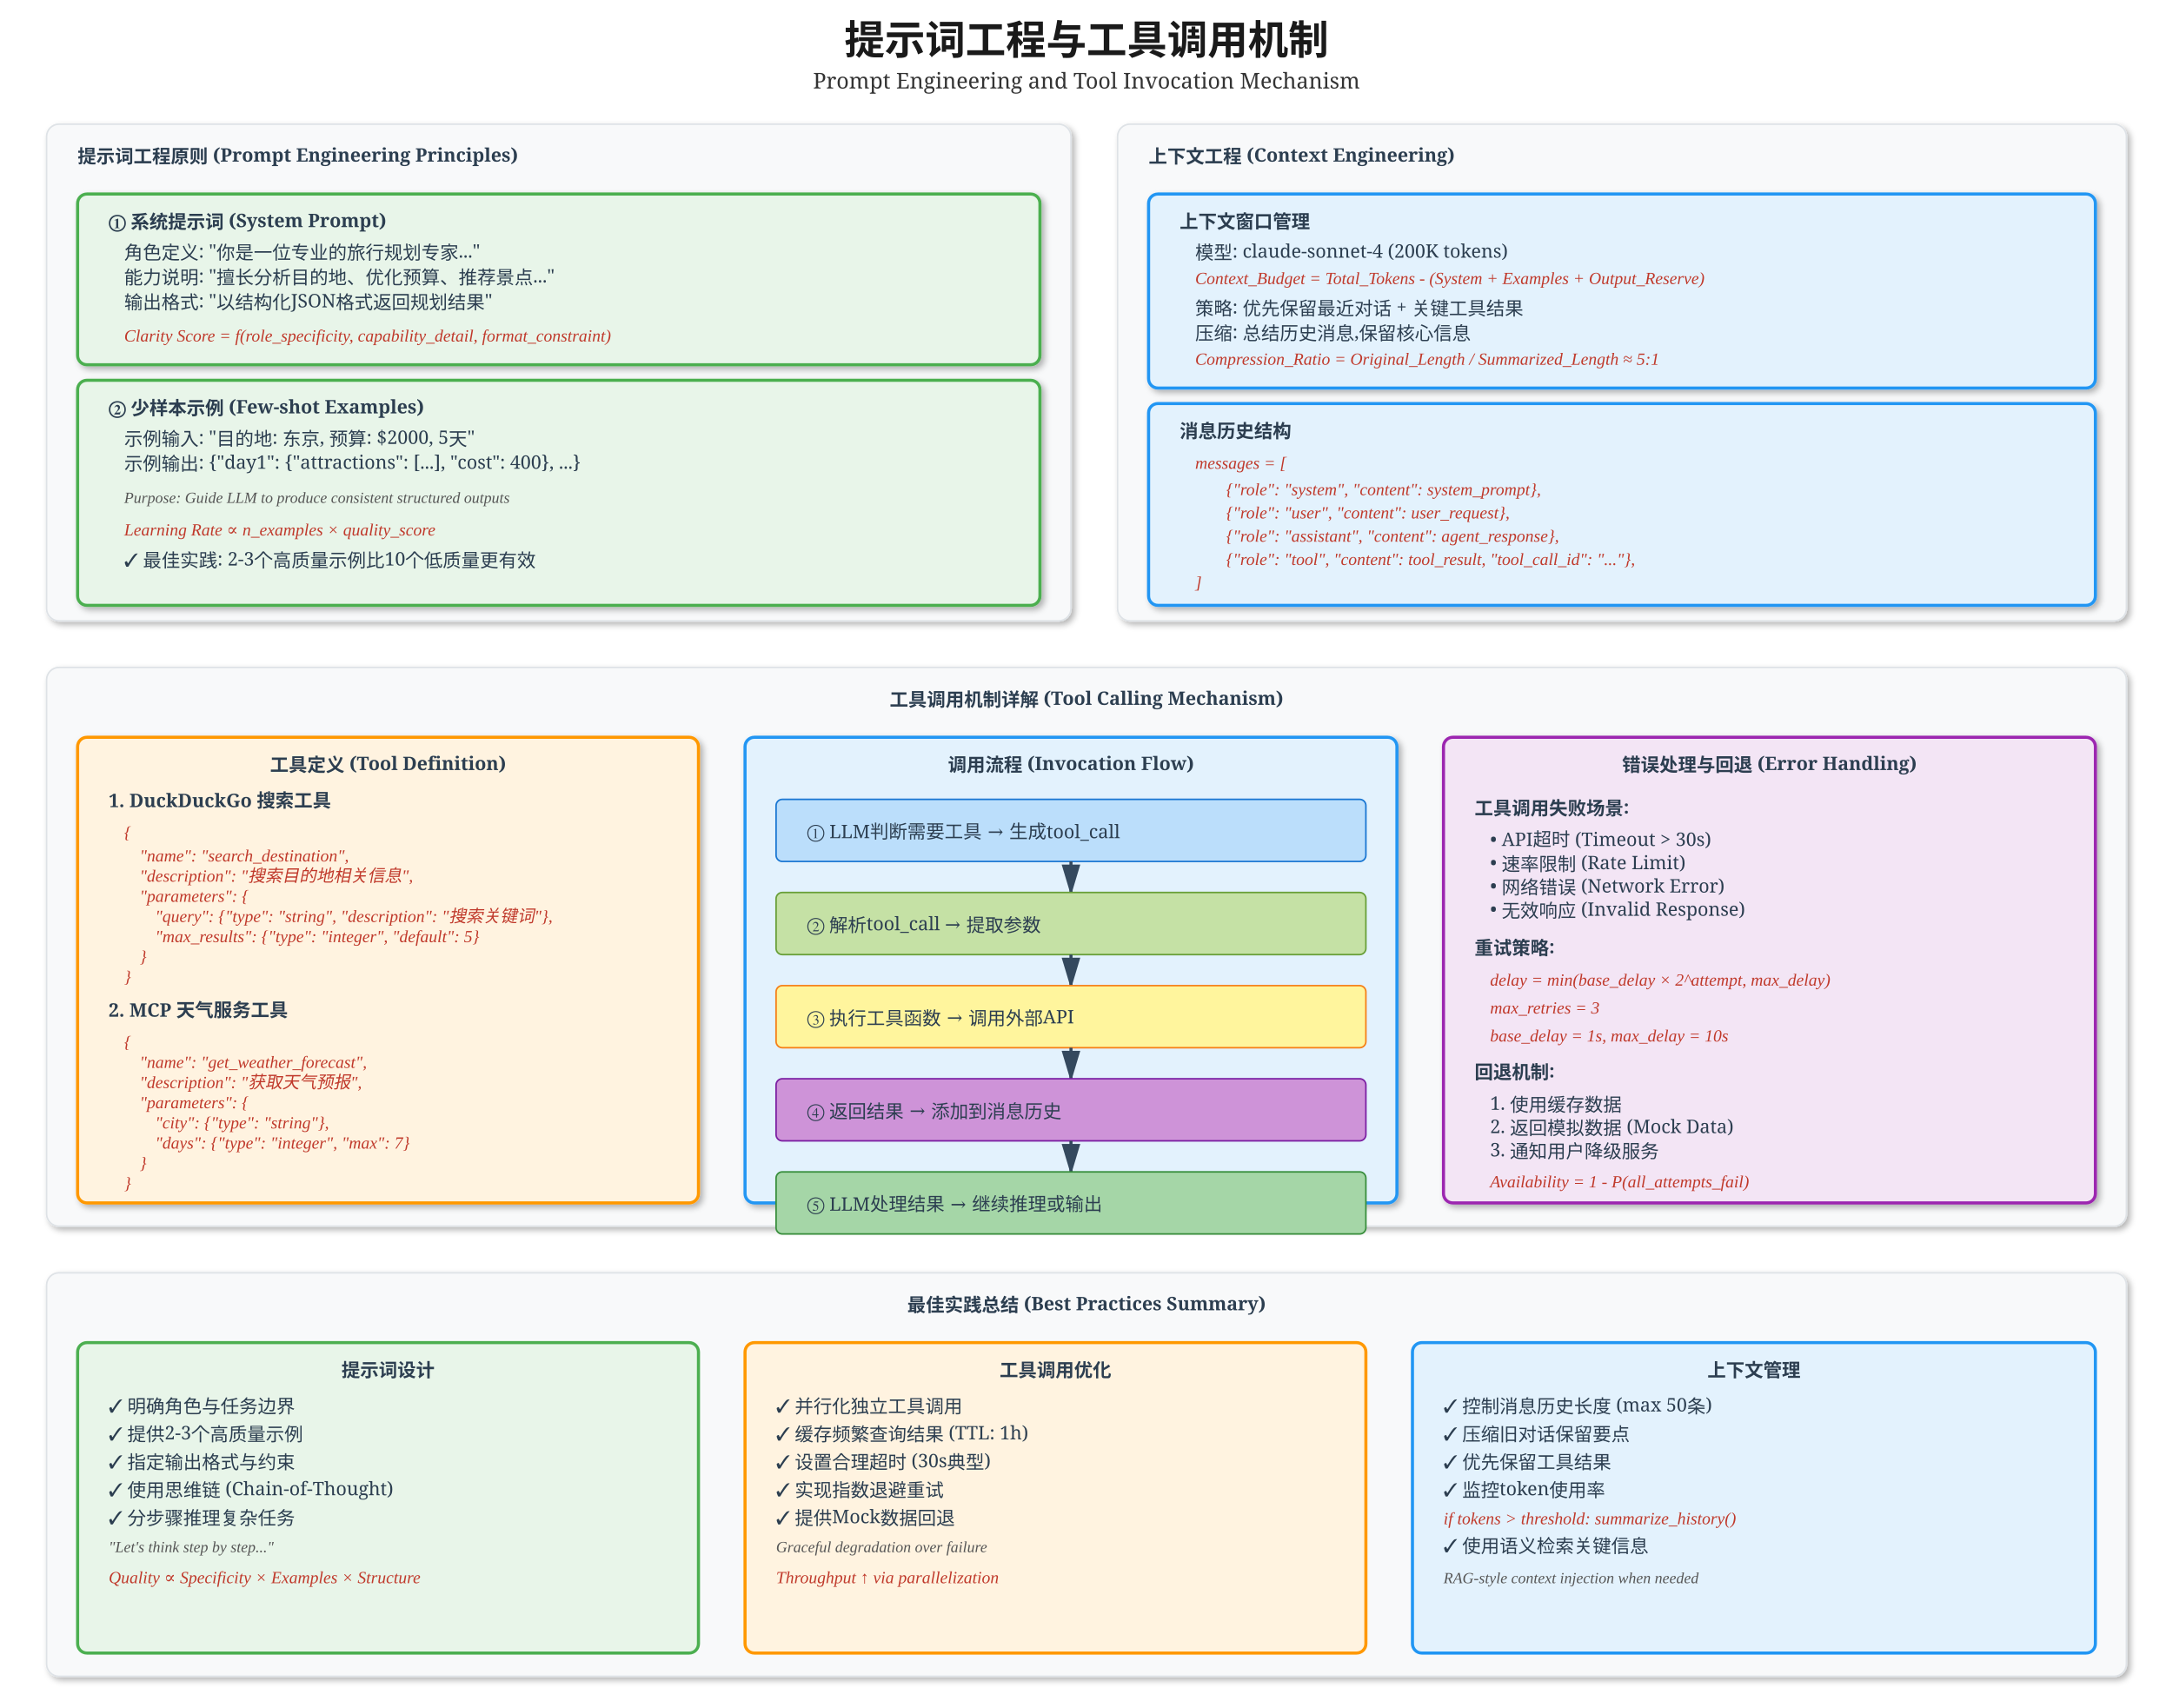
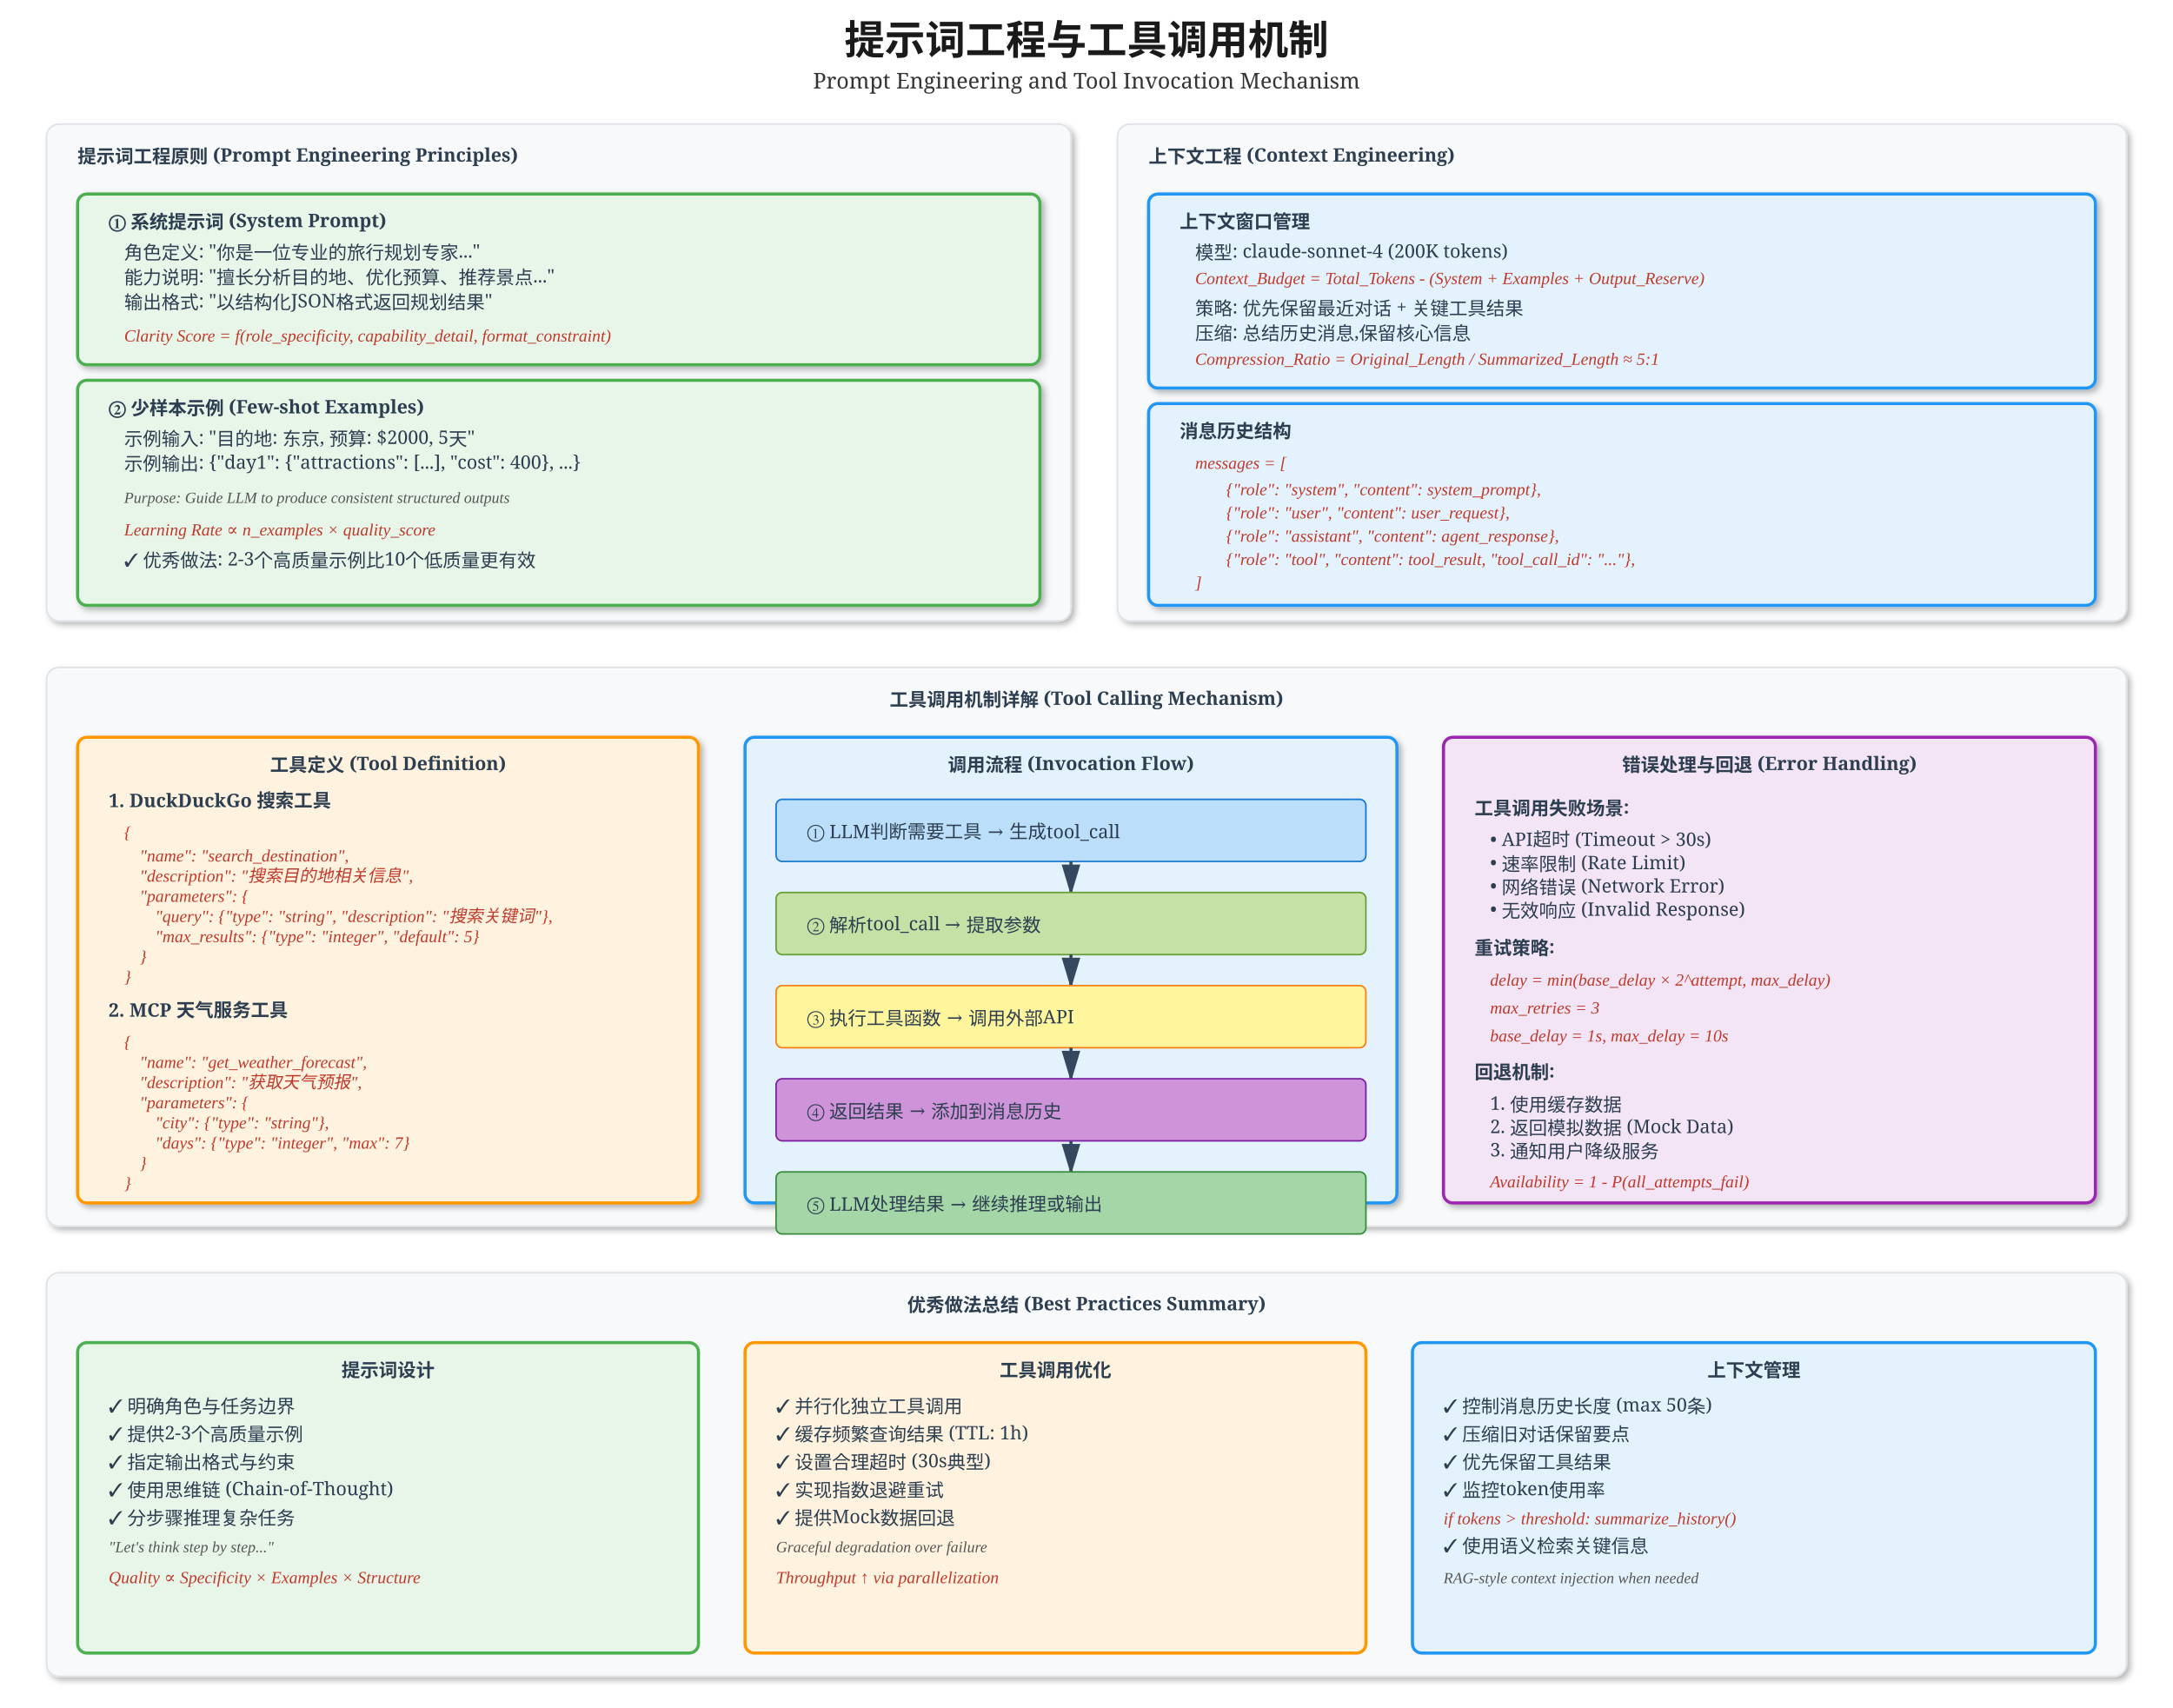
<svg xmlns="http://www.w3.org/2000/svg" viewBox="0 0 1400 1100">
  <defs>
    <style>
      .title { font-family: 'SimSun', serif; font-size: 26px; font-weight: bold; fill: #1a1a1a; }
      .subtitle { font-family: 'SimSun', serif; font-size: 14px; fill: #333; }
      .label-cn { font-family: 'SimSun', serif; font-size: 12px; fill: #2c3e50; }
      .label-en { font-family: 'Times New Roman', serif; font-size: 10px; fill: #555; font-style: italic; }
      .formula { font-family: 'Times New Roman', serif; font-size: 11px; fill: #c0392b; font-style: italic; }
      .prompt-box { fill: #e8f5e9; stroke: #4caf50; stroke-width: 2; }
      .tool-box { fill: #fff3e0; stroke: #ff9800; stroke-width: 2; }
      .llm-box { fill: #e3f2fd; stroke: #2196f3; stroke-width: 2; }
      .output-box { fill: #f3e5f5; stroke: #9c27b0; stroke-width: 2; }
      .code-bg { fill: #f8f9fa; stroke: #dee2e6; stroke-width: 1; }
      .arrow { stroke: #34495e; stroke-width: 2; fill: none; marker-end: url(#arrowhead); }
    </style>
    <marker id="arrowhead" markerWidth="10" markerHeight="10" refX="9" refY="3" orient="auto">
      <polygon points="0 0, 10 3, 0 6" fill="#34495e" />
    </marker>
    <filter id="shadow">
      <feDropShadow dx="2" dy="2" stdDeviation="2" flood-opacity="0.3" />
    </filter>
  </defs>
  <text x="700" y="35" text-anchor="middle" class="title">提示词工程与工具调用机制</text>
  <text x="700" y="57" text-anchor="middle" class="subtitle">Prompt Engineering and Tool Invocation Mechanism</text>
  <rect x="30" y="80" width="660" height="320" class="code-bg" rx="8" filter="url(#shadow)" />
  <text x="50" y="105" class="label-cn" font-weight="bold" font-size="15">提示词工程原则 (Prompt Engineering Principles)</text>
  <rect x="50" y="125" width="620" height="110" class="prompt-box" rx="6" filter="url(#shadow)" />
  <text x="70" y="147" class="label-cn" font-weight="bold">① 系统提示词 (System Prompt)</text>
  <text x="80" y="167" class="label-cn" font-size="11">角色定义: "你是一位专业的旅行规划专家..."</text>
  <text x="80" y="183" class="label-cn" font-size="11">能力说明: "擅长分析目的地、优化预算、推荐景点..."</text>
  <text x="80" y="199" class="label-cn" font-size="11">输出格式: "以结构化JSON格式返回规划结果"</text>
  <text x="80" y="220" class="formula" font-size="10">Clarity Score = f(role_specificity, capability_detail, format_constraint)</text>
  <rect x="50" y="245" width="620" height="145" class="prompt-box" rx="6" filter="url(#shadow)" />
  <text x="70" y="267" class="label-cn" font-weight="bold">② 少样本示例 (Few-shot Examples)</text>
  <text x="80" y="287" class="label-cn" font-size="11">示例输入: "目的地: 东京, 预算: $2000, 5天"</text>
  <text x="80" y="303" class="label-cn" font-size="11">示例输出: {"day1": {"attractions": [...], "cost": 400}, ...}</text>
  <text x="80" y="324" class="label-en" font-size="9">Purpose: Guide LLM to produce consistent structured outputs</text>
  <text x="80" y="345" class="formula" font-size="10">Learning Rate ∝ n_examples × quality_score</text>
-   <text x="80" y="365" class="label-cn" font-size="10">✓ 最佳实践: 2-3个高质量示例比10个低质量更有效</text>
+   <text x="80" y="365" class="label-cn" font-size="10">✓ 优秀做法: 2-3个高质量示例比10个低质量更有效</text>
  <rect x="720" y="80" width="650" height="320" class="code-bg" rx="8" filter="url(#shadow)" />
  <text x="740" y="105" class="label-cn" font-weight="bold" font-size="15">上下文工程 (Context Engineering)</text>
  <rect x="740" y="125" width="610" height="125" class="llm-box" rx="6" filter="url(#shadow)" />
  <text x="760" y="147" class="label-cn" font-weight="bold">上下文窗口管理</text>
  <text x="770" y="167" class="label-cn" font-size="11">模型: claude-sonnet-4 (200K tokens)</text>
  <text x="770" y="183" class="formula" font-size="10">Context_Budget = Total_Tokens - (System + Examples + Output_Reserve)</text>
  <text x="770" y="203" class="label-cn" font-size="11">策略: 优先保留最近对话 + 关键工具结果</text>
  <text x="770" y="219" class="label-cn" font-size="11">压缩: 总结历史消息,保留核心信息</text>
  <text x="770" y="235" class="formula" font-size="10">Compression_Ratio = Original_Length / Summarized_Length ≈ 5:1</text>
  <rect x="740" y="260" width="610" height="130" class="llm-box" rx="6" filter="url(#shadow)" />
  <text x="760" y="282" class="label-cn" font-weight="bold">消息历史结构</text>
  <text x="770" y="302" class="formula" font-size="10">messages = [</text>
  <text x="790" y="319" class="formula" font-size="10">  {"role": "system", "content": system_prompt},</text>
  <text x="790" y="334" class="formula" font-size="10">  {"role": "user", "content": user_request},</text>
  <text x="790" y="349" class="formula" font-size="10">  {"role": "assistant", "content": agent_response},</text>
  <text x="790" y="364" class="formula" font-size="10">  {"role": "tool", "content": tool_result, "tool_call_id": "..."},</text>
  <text x="770" y="379" class="formula" font-size="10">]</text>
  <rect x="30" y="430" width="1340" height="360" class="code-bg" rx="8" filter="url(#shadow)" />
  <text x="700" y="455" text-anchor="middle" class="label-cn" font-weight="bold" font-size="16">工具调用机制详解 (Tool Calling Mechanism)</text>
  <rect x="50" y="475" width="400" height="300" class="tool-box" rx="6" filter="url(#shadow)" />
  <text x="250" y="497" text-anchor="middle" class="label-cn" font-weight="bold">工具定义 (Tool Definition)</text>
  <text x="70" y="520" class="label-cn" font-size="11" font-weight="bold">1. DuckDuckGo 搜索工具</text>
  <text x="80" y="540" class="formula" font-size="9">{</text>
  <text x="90" y="555" class="formula" font-size="9">  "name": "search_destination",</text>
  <text x="90" y="568" class="formula" font-size="9">  "description": "搜索目的地相关信息",</text>
  <text x="90" y="581" class="formula" font-size="9">  "parameters": {</text>
  <text x="100" y="594" class="formula" font-size="9">    "query": {"type": "string", "description": "搜索关键词"},</text>
  <text x="100" y="607" class="formula" font-size="9">    "max_results": {"type": "integer", "default": 5}</text>
  <text x="90" y="620" class="formula" font-size="9">  }</text>
  <text x="80" y="633" class="formula" font-size="9">}</text>
  <text x="70" y="655" class="label-cn" font-size="11" font-weight="bold">2. MCP 天气服务工具</text>
  <text x="80" y="675" class="formula" font-size="9">{</text>
  <text x="90" y="688" class="formula" font-size="9">  "name": "get_weather_forecast",</text>
  <text x="90" y="701" class="formula" font-size="9">  "description": "获取天气预报",</text>
  <text x="90" y="714" class="formula" font-size="9">  "parameters": {</text>
  <text x="100" y="727" class="formula" font-size="9">    "city": {"type": "string"},</text>
  <text x="100" y="740" class="formula" font-size="9">    "days": {"type": "integer", "max": 7}</text>
  <text x="90" y="753" class="formula" font-size="9">  }</text>
  <text x="80" y="766" class="formula" font-size="9">}</text>
  <rect x="480" y="475" width="420" height="300" class="llm-box" rx="6" filter="url(#shadow)" />
  <text x="690" y="497" text-anchor="middle" class="label-cn" font-weight="bold">调用流程 (Invocation Flow)</text>
  <rect x="500" y="515" width="380" height="40" fill="#bbdefb" stroke="#1976d2" stroke-width="1" rx="4" />
  <text x="520" y="540" class="label-cn" font-size="11">① LLM判断需要工具 → 生成tool_call</text>
  <path d="M 690 555 L 690 575" class="arrow" />
  <rect x="500" y="575" width="380" height="40" fill="#c5e1a5" stroke="#689f38" stroke-width="1" rx="4" />
  <text x="520" y="600" class="label-cn" font-size="11">② 解析tool_call → 提取参数</text>
  <path d="M 690 615 L 690 635" class="arrow" />
  <rect x="500" y="635" width="380" height="40" fill="#fff59d" stroke="#f57f17" stroke-width="1" rx="4" />
  <text x="520" y="660" class="label-cn" font-size="11">③ 执行工具函数 → 调用外部API</text>
  <path d="M 690 675 L 690 695" class="arrow" />
  <rect x="500" y="695" width="380" height="40" fill="#ce93d8" stroke="#7b1fa2" stroke-width="1" rx="4" />
  <text x="520" y="720" class="label-cn" font-size="11">④ 返回结果 → 添加到消息历史</text>
  <path d="M 690 735 L 690 755" class="arrow" />
  <rect x="500" y="755" width="380" height="40" fill="#a5d6a7" stroke="#388e3c" stroke-width="1" rx="4" />
  <text x="520" y="780" class="label-cn" font-size="11">⑤ LLM处理结果 → 继续推理或输出</text>
  <rect x="930" y="475" width="420" height="300" class="output-box" rx="6" filter="url(#shadow)" />
  <text x="1140" y="497" text-anchor="middle" class="label-cn" font-weight="bold">错误处理与回退 (Error Handling)</text>
  <text x="950" y="525" class="label-cn" font-size="11" font-weight="bold">工具调用失败场景:</text>
  <text x="960" y="545" class="label-cn" font-size="10">• API超时 (Timeout &gt; 30s)</text>
  <text x="960" y="560" class="label-cn" font-size="10">• 速率限制 (Rate Limit)</text>
  <text x="960" y="575" class="label-cn" font-size="10">• 网络错误 (Network Error)</text>
  <text x="960" y="590" class="label-cn" font-size="10">• 无效响应 (Invalid Response)</text>
  <text x="950" y="615" class="label-cn" font-size="11" font-weight="bold">重试策略:</text>
  <text x="960" y="635" class="formula" font-size="10">delay = min(base_delay × 2^attempt, max_delay)</text>
  <text x="960" y="653" class="formula" font-size="10">max_retries = 3</text>
  <text x="960" y="671" class="formula" font-size="10">base_delay = 1s, max_delay = 10s</text>
  <text x="950" y="695" class="label-cn" font-size="11" font-weight="bold">回退机制:</text>
  <text x="960" y="715" class="label-cn" font-size="10">1. 使用缓存数据</text>
  <text x="960" y="730" class="label-cn" font-size="10">2. 返回模拟数据 (Mock Data)</text>
  <text x="960" y="745" class="label-cn" font-size="10">3. 通知用户降级服务</text>
  <text x="960" y="765" class="formula" font-size="10">Availability = 1 - P(all_attempts_fail)</text>
  <rect x="30" y="820" width="1340" height="260" class="code-bg" rx="8" filter="url(#shadow)" />
-   <text x="700" y="845" text-anchor="middle" class="label-cn" font-weight="bold" font-size="16">最佳实践总结 (Best Practices Summary)</text>
+   <text x="700" y="845" text-anchor="middle" class="label-cn" font-weight="bold" font-size="16">优秀做法总结 (Best Practices Summary)</text>
  <rect x="50" y="865" width="400" height="200" fill="#e8f5e9" stroke="#4caf50" stroke-width="2" rx="6" />
  <text x="250" y="887" text-anchor="middle" class="label-cn" font-weight="bold">提示词设计</text>
  <text x="70" y="910" class="label-cn" font-size="11">✓ 明确角色与任务边界</text>
  <text x="70" y="928" class="label-cn" font-size="11">✓ 提供2-3个高质量示例</text>
  <text x="70" y="946" class="label-cn" font-size="11">✓ 指定输出格式与约束</text>
  <text x="70" y="964" class="label-cn" font-size="11">✓ 使用思维链 (Chain-of-Thought)</text>
  <text x="70" y="982" class="label-cn" font-size="11">✓ 分步骤推理复杂任务</text>
  <text x="70" y="1000" class="label-en" font-size="9">"Let's think step by step..."</text>
  <text x="70" y="1020" class="formula" font-size="10">Quality ∝ Specificity × Examples × Structure</text>
  <rect x="480" y="865" width="400" height="200" fill="#fff3e0" stroke="#ff9800" stroke-width="2" rx="6" />
  <text x="680" y="887" text-anchor="middle" class="label-cn" font-weight="bold">工具调用优化</text>
  <text x="500" y="910" class="label-cn" font-size="11">✓ 并行化独立工具调用</text>
  <text x="500" y="928" class="label-cn" font-size="11">✓ 缓存频繁查询结果 (TTL: 1h)</text>
  <text x="500" y="946" class="label-cn" font-size="11">✓ 设置合理超时 (30s典型)</text>
  <text x="500" y="964" class="label-cn" font-size="11">✓ 实现指数退避重试</text>
  <text x="500" y="982" class="label-cn" font-size="11">✓ 提供Mock数据回退</text>
  <text x="500" y="1000" class="label-en" font-size="9">Graceful degradation over failure</text>
  <text x="500" y="1020" class="formula" font-size="10">Throughput ↑ via parallelization</text>
  <rect x="910" y="865" width="440" height="200" fill="#e3f2fd" stroke="#2196f3" stroke-width="2" rx="6" />
  <text x="1130" y="887" text-anchor="middle" class="label-cn" font-weight="bold">上下文管理</text>
  <text x="930" y="910" class="label-cn" font-size="11">✓ 控制消息历史长度 (max 50条)</text>
  <text x="930" y="928" class="label-cn" font-size="11">✓ 压缩旧对话保留要点</text>
  <text x="930" y="946" class="label-cn" font-size="11">✓ 优先保留工具结果</text>
  <text x="930" y="964" class="label-cn" font-size="11">✓ 监控token使用率</text>
  <text x="930" y="982" class="formula" font-size="10">if tokens &gt; threshold: summarize_history()</text>
  <text x="930" y="1000" class="label-cn" font-size="11">✓ 使用语义检索关键信息</text>
  <text x="930" y="1020" class="label-en" font-size="9">RAG-style context injection when needed</text>
</svg>
